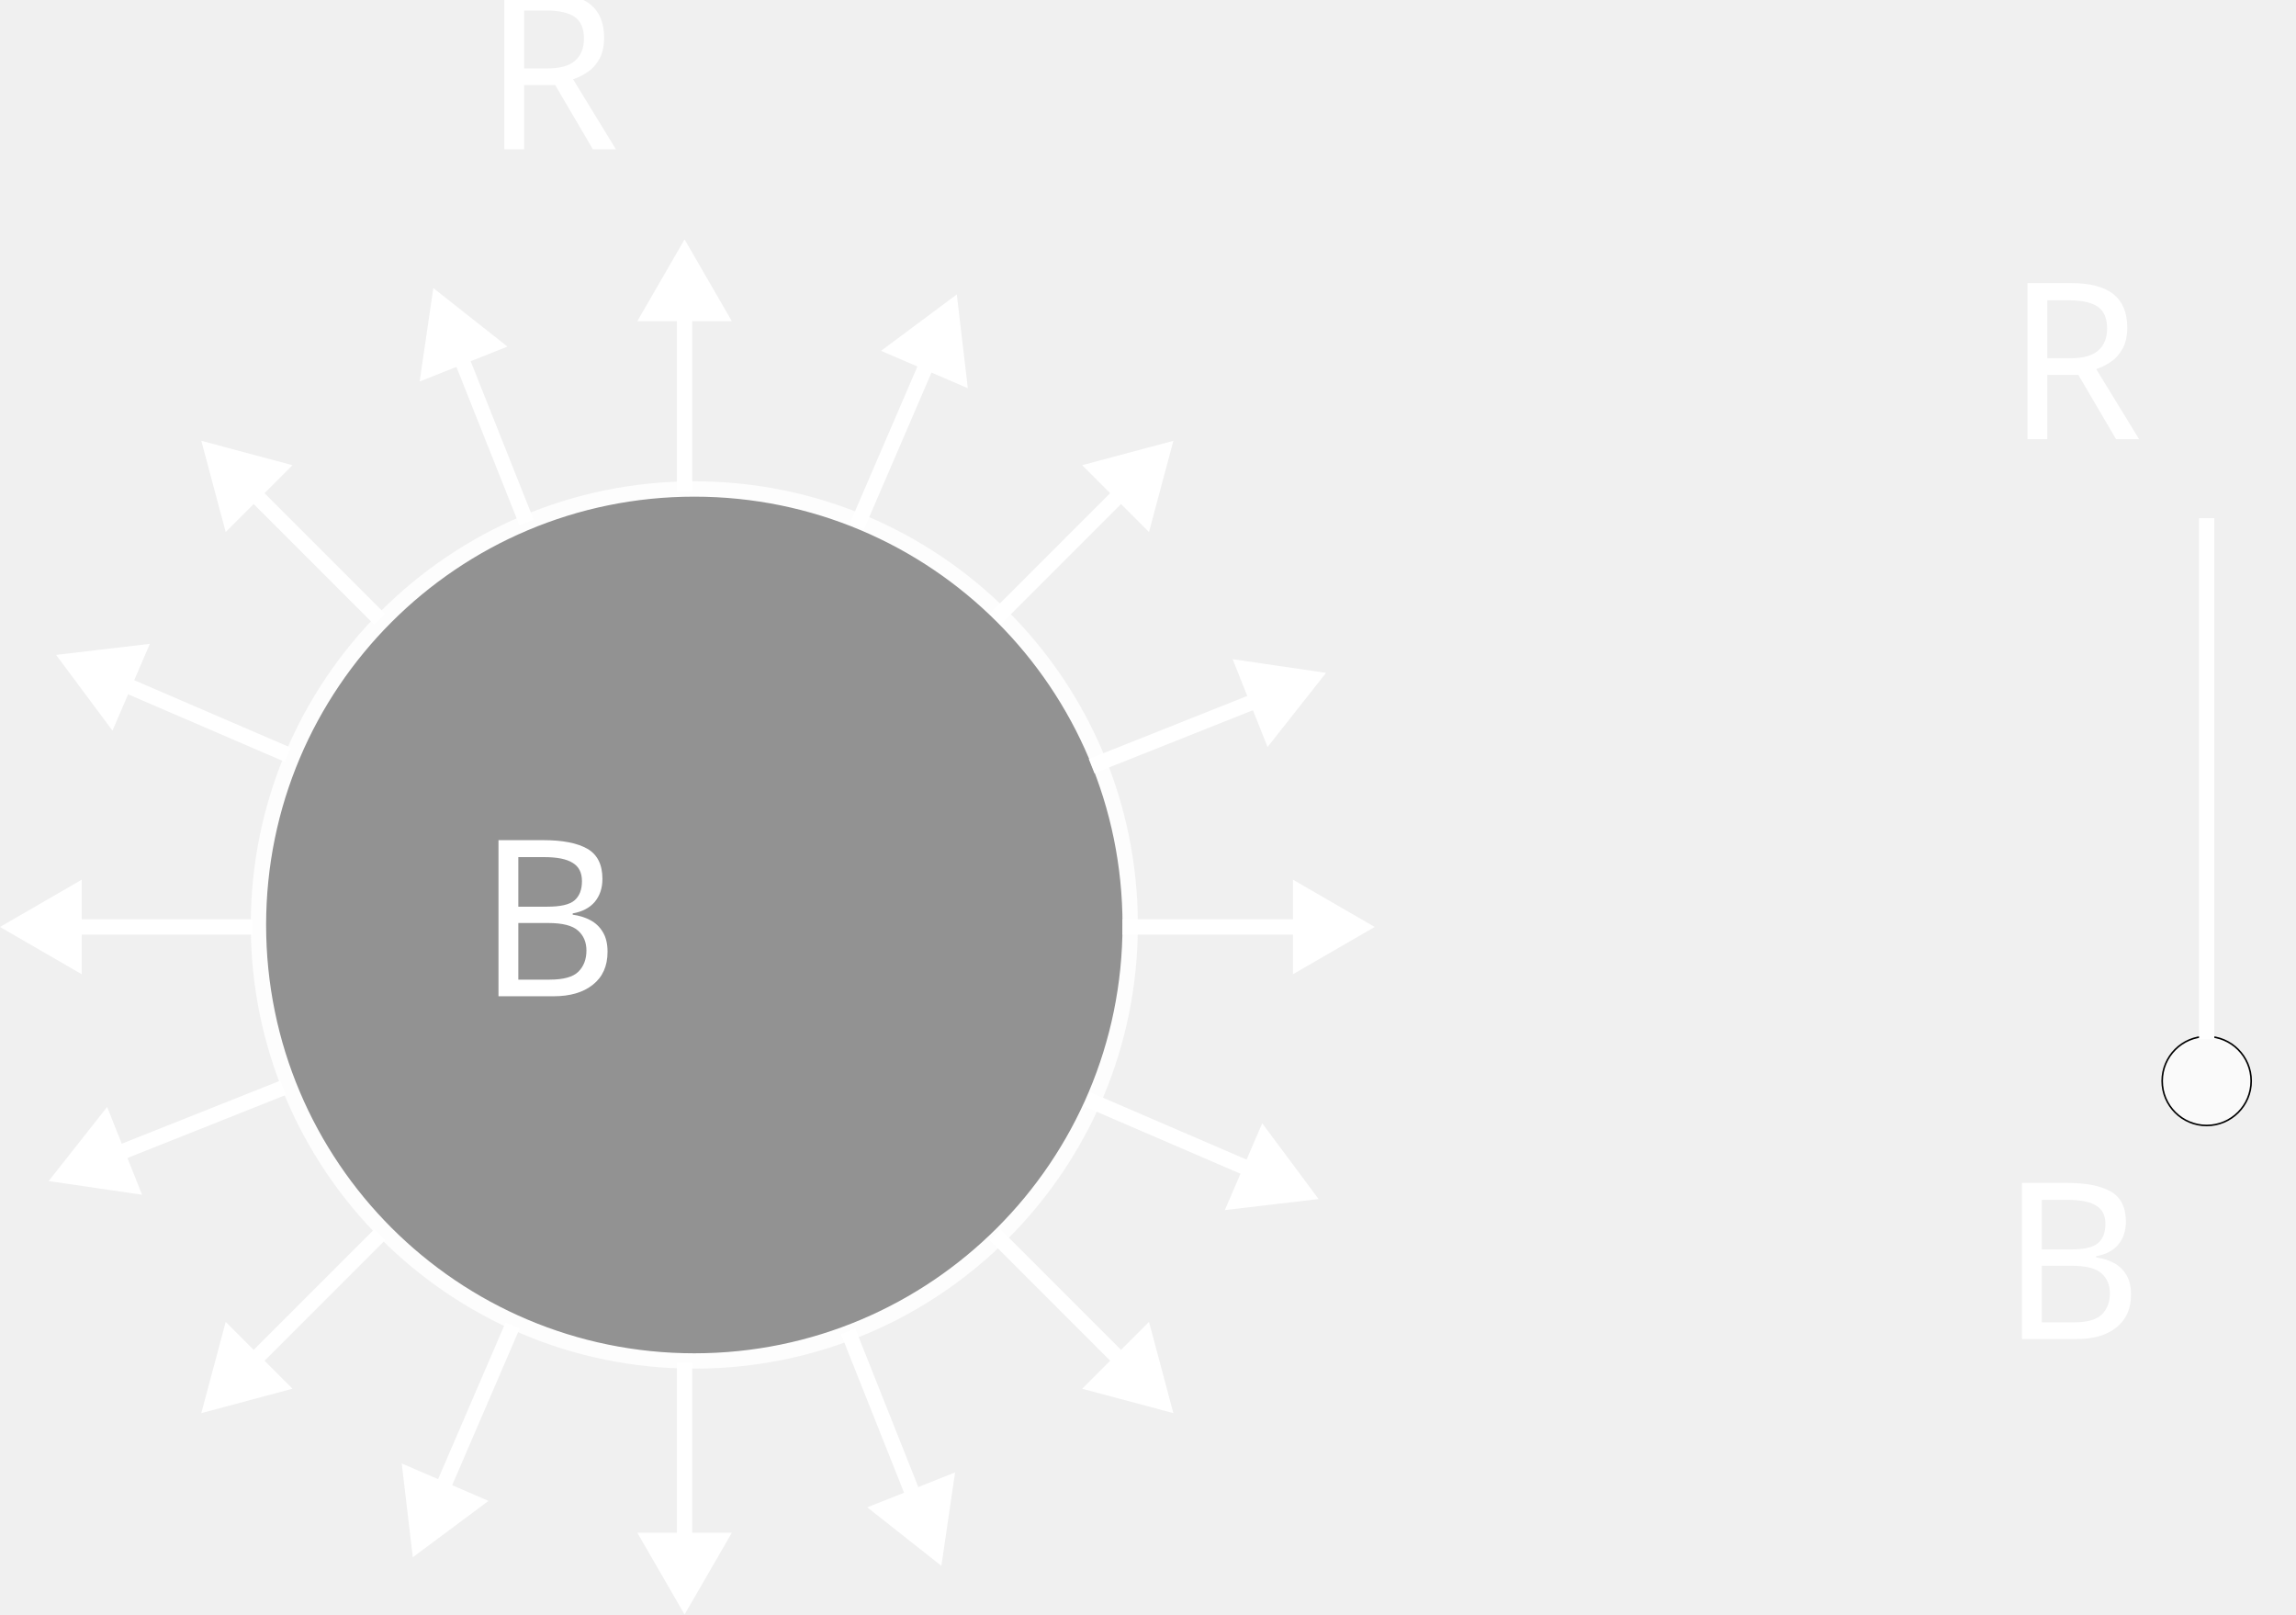
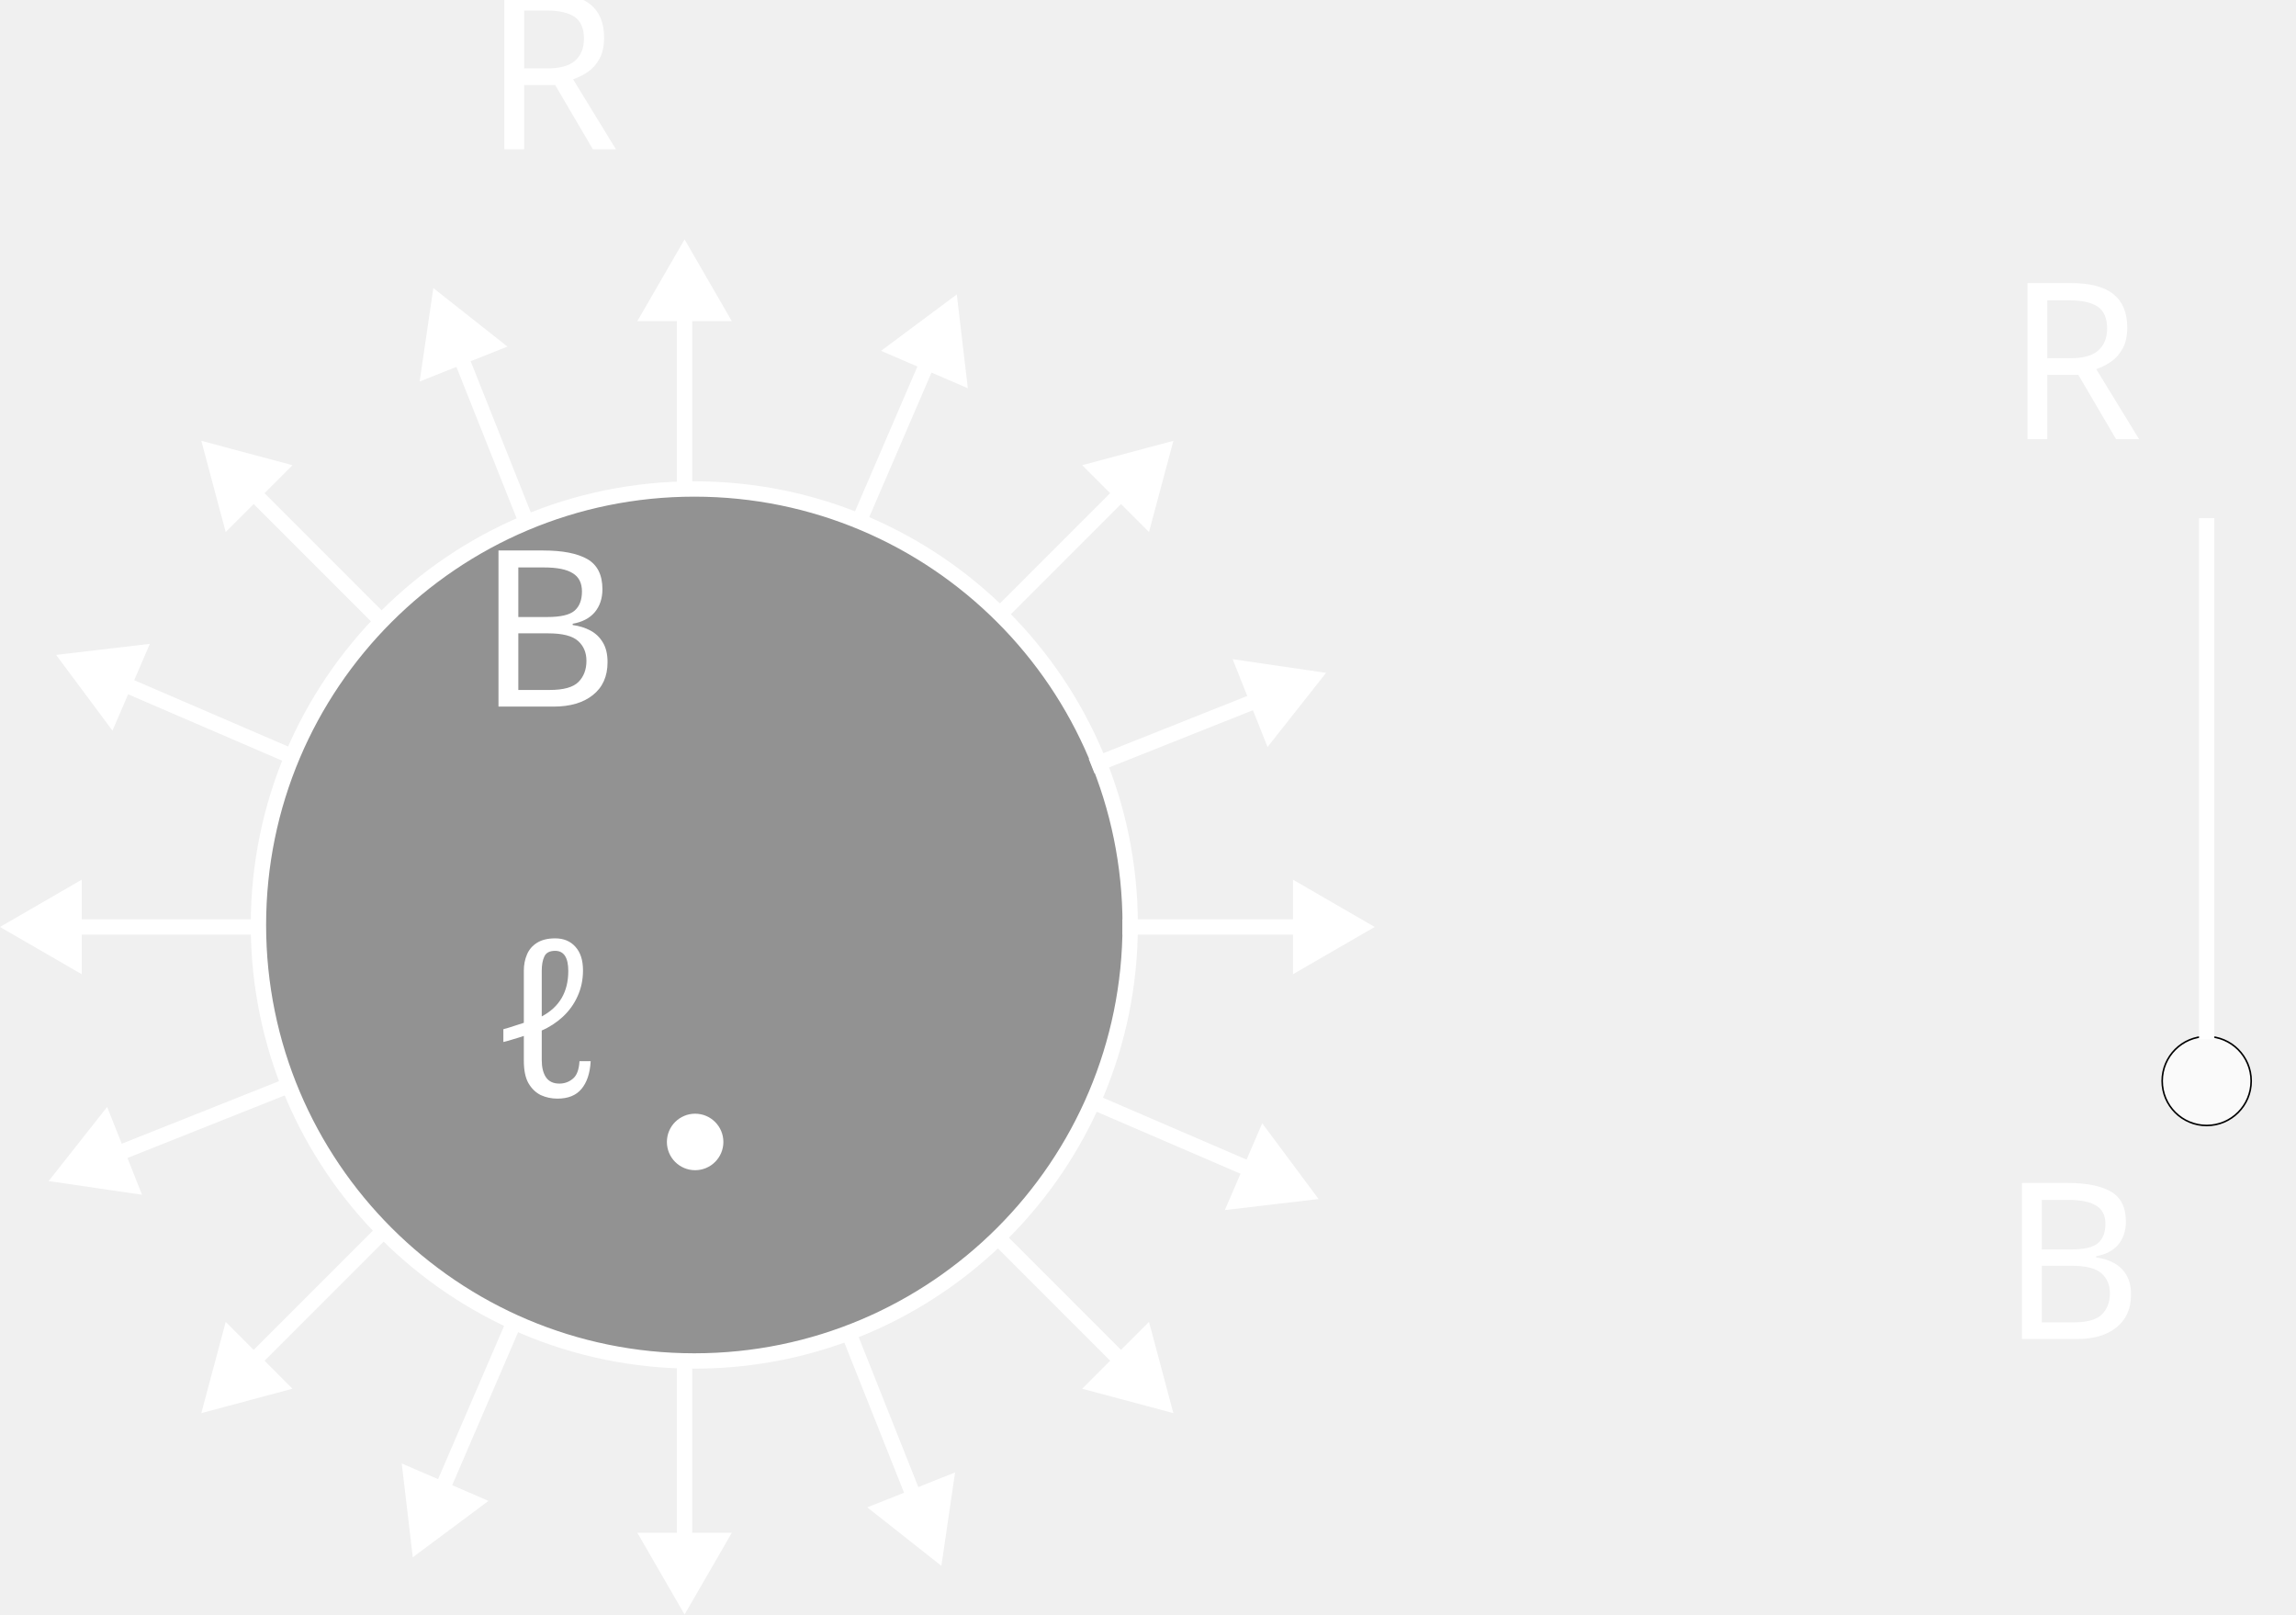
<svg xmlns="http://www.w3.org/2000/svg" width="112.178mm" height="78.859mm" viewBox="0 0 112.178 78.859" version="1.1" id="svg1">
  <defs id="defs1">
    <marker style="overflow:visible" id="Triangle" refX="0" refY="0" orient="auto-start-reverse" markerWidth="1" markerHeight="1" viewBox="0 0 1 1" preserveAspectRatio="xMidYMid">
      <path transform="scale(0.5)" style="fill:context-stroke;fill-rule:evenodd;stroke:context-stroke;stroke-width:1pt" d="M 5.77,0 -2.88,5 V -5 Z" id="path135" />
    </marker>
  </defs>
  <g id="layer1" transform="translate(-47.79308,-89.47112)">
-     <circle style="fill:#929292;fill-opacity:1;stroke:#fdfdfd;stroke-width:0.75;stroke-dasharray:none;stroke-dashoffset:0;stroke-opacity:1" id="path1" cx="81.716" cy="134.651" r="21.296" />
-     <text xml:space="preserve" style="font-size:10.679px;line-height:1.25;font-family:'CMU Serif';-inkscape-font-specification:'CMU Serif';text-align:center;text-anchor:middle;fill:#ffffff;fill-opacity:1;stroke-width:0.067" x="81.527" y="138.134" id="text1">
-       <tspan id="tspan1" style="fill:#ffffff;fill-opacity:1;stroke-width:0.067" x="81.527" y="138.134">B</tspan>
+     <circle style="fill:#929292;fill-opacity:1;stroke:#ffffff;stroke-width:0.75;stroke-dasharray:none;stroke-dashoffset:0;stroke-opacity:1" id="path1" cx="81.716" cy="134.651" r="21.296" />
+     <text xml:space="preserve" style="font-size:10.679px;line-height:1.25;font-family:'CMU Serif';-inkscape-font-specification:'CMU Serif';text-align:center;text-anchor:middle;fill:#ffffff;fill-opacity:1;stroke-width:0.067" x="81.527" y="123.982" id="text1">
+       <tspan id="tspan1" style="fill:#ffffff;fill-opacity:1;stroke-width:0.067" x="81.527" y="123.982">B</tspan>
    </text>
    <text xml:space="preserve" style="font-size:10.679px;line-height:1.25;font-family:'CMU Serif';-inkscape-font-specification:'CMU Serif';text-align:center;text-anchor:middle;fill:#ffffff;fill-opacity:1;stroke-width:0.067" x="81.663" y="96.766" id="text2">
      <tspan id="tspan2" style="fill:#ffffff;fill-opacity:1;stroke-width:0.067" x="81.663" y="96.766">R</tspan>
    </text>
    <path style="fill:#a0a0a0;fill-opacity:1;stroke:#ffffff;stroke-width:0.75;stroke-dasharray:none;stroke-dashoffset:0;stroke-opacity:1;marker-end:url(#Triangle)" d="m 81.24,113.49 v -9.662" id="path2" />
    <path style="fill:#a0a0a0;fill-opacity:1;stroke:#ffffff;stroke-width:0.75;stroke-dasharray:none;stroke-dashoffset:0;stroke-opacity:1;marker-end:url(#Triangle)" d="m 81.24,156.006 v 9.662" id="path3" />
    <path style="fill:#a0a0a0;fill-opacity:1;stroke:#ffffff;stroke-width:0.75;stroke-dasharray:none;stroke-dashoffset:0;stroke-opacity:1;marker-end:url(#Triangle)" d="m 102.633,134.748 h 9.662" id="path4" />
    <path style="fill:#a0a0a0;fill-opacity:1;stroke:#ffffff;stroke-width:0.75;stroke-dasharray:none;stroke-dashoffset:0;stroke-opacity:1;marker-end:url(#Triangle)" d="m 60.118,134.748 h -9.662" id="path5" />
    <path style="fill:#a0a0a0;fill-opacity:1;stroke:#ffffff;stroke-width:0.75;stroke-dasharray:none;stroke-dashoffset:0;stroke-opacity:1;marker-end:url(#Triangle)" d="m 96.407,119.717 6.832,-6.832" id="path6" />
    <path style="fill:#a0a0a0;fill-opacity:1;stroke:#ffffff;stroke-width:0.75;stroke-dasharray:none;stroke-dashoffset:0;stroke-opacity:1;marker-end:url(#Triangle)" d="m 66.344,149.779 -6.832,6.832" id="path7" />
    <path style="fill:#a0a0a0;fill-opacity:1;stroke:#ffffff;stroke-width:0.75;stroke-dasharray:none;stroke-dashoffset:0;stroke-opacity:1;marker-end:url(#Triangle)" d="m 96.407,149.779 6.832,6.832" id="path8" />
    <path style="fill:#a0a0a0;fill-opacity:1;stroke:#ffffff;stroke-width:0.75;stroke-dasharray:none;stroke-dashoffset:0;stroke-opacity:1;marker-end:url(#Triangle)" d="m 66.344,119.717 -6.832,-6.832" id="path9" />
    <path style="fill:#a0a0a0;fill-opacity:1;stroke:#ffffff;stroke-width:0.75;stroke-dasharray:none;stroke-dashoffset:0;stroke-opacity:1;marker-end:url(#Triangle)" d="m 89.663,115.172 3.823,-8.873" id="path10" />
    <path style="fill:#a0a0a0;fill-opacity:1;stroke:#ffffff;stroke-width:0.75;stroke-dasharray:none;stroke-dashoffset:0;stroke-opacity:1;marker-end:url(#Triangle)" d="m 72.838,154.216 -3.823,8.873" id="path11" />
    <path style="fill:#a0a0a0;fill-opacity:1;stroke:#ffffff;stroke-width:0.75;stroke-dasharray:none;stroke-dashoffset:0;stroke-opacity:1;marker-end:url(#Triangle)" d="m 100.898,143.16 8.873,3.823" id="path12" />
    <path style="fill:#a0a0a0;fill-opacity:1;stroke:#ffffff;stroke-width:0.75;stroke-dasharray:none;stroke-dashoffset:0;stroke-opacity:1;marker-end:url(#Triangle)" d="m 61.853,126.336 -8.873,-3.823" id="path13" />
    <path style="fill:#a0a0a0;fill-opacity:1;stroke:#ffffff;stroke-width:0.75;stroke-dasharray:none;stroke-dashoffset:0;stroke-opacity:1;marker-end:url(#Triangle)" d="m 101.128,126.892 8.978,-3.571" id="path14" />
    <path style="fill:#a0a0a0;fill-opacity:1;stroke:#ffffff;stroke-width:0.75;stroke-dasharray:none;stroke-dashoffset:0;stroke-opacity:1;marker-end:url(#Triangle)" d="m 61.623,142.604 -8.978,3.571" id="path15" />
    <path style="fill:#a0a0a0;fill-opacity:1;stroke:#ffffff;stroke-width:0.75;stroke-dasharray:none;stroke-dashoffset:0;stroke-opacity:1;marker-end:url(#Triangle)" d="m 89.232,154.501 3.571,8.978" id="path16" />
    <path style="fill:#a0a0a0;fill-opacity:1;stroke:#ffffff;stroke-width:0.75;stroke-dasharray:none;stroke-dashoffset:0;stroke-opacity:1;marker-end:url(#Triangle)" d="m 73.52,114.995 -3.571,-8.978" id="path17" />
    <circle style="fill:#fafafa;fill-opacity:1;stroke:#000000;stroke-width:0.077;stroke-dasharray:none;stroke-dashoffset:0;stroke-opacity:1" id="circle17" cx="155.607" cy="142.271" r="2.174" />
    <path style="fill:#ffffff;fill-opacity:1;stroke:#ffffff;stroke-width:0.75;stroke-dasharray:none;stroke-dashoffset:0;stroke-opacity:1" d="M 155.607,140.23 V 114.783" id="path18" />
    <text xml:space="preserve" style="font-size:10.679px;line-height:1.25;font-family:'CMU Serif';-inkscape-font-specification:'CMU Serif';text-align:center;text-anchor:middle;fill:#ffffff;fill-opacity:1;stroke-width:0.067" x="155.963" y="154.872" id="text18">
      <tspan id="tspan18" style="fill:#ffffff;fill-opacity:1;stroke-width:0.067" x="155.963" y="154.872">B</tspan>
    </text>
    <text xml:space="preserve" style="font-size:10.679px;line-height:1.25;font-family:'CMU Serif';-inkscape-font-specification:'CMU Serif';text-align:center;text-anchor:middle;fill:#ffffff;fill-opacity:1;stroke-width:0.067" x="156.084" y="110.918" id="text19">
      <tspan id="tspan19" style="fill:#ffffff;fill-opacity:1;stroke-width:0.067" x="156.084" y="110.918">R</tspan>
    </text>
+     <text xml:space="preserve" style="font-style:normal;font-variant:normal;font-weight:normal;font-stretch:normal;font-size:10.679px;line-height:1.25;font-family:'Apple SD Gothic Neo';-inkscape-font-specification:'Apple SD Gothic Neo';text-align:center;text-anchor:middle;fill:#ffffff;fill-opacity:1;stroke-width:0.067" x="81.527" y="143.02" id="text20">
+       <tspan style="font-style:normal;font-variant:normal;font-weight:normal;font-stretch:normal;font-family:'Apple SD Gothic Neo';-inkscape-font-specification:'Apple SD Gothic Neo';fill:#ffffff;fill-opacity:1;stroke-width:0.067" x="81.527" y="143.02" id="tspan21">ℓ</tspan>
+     </text>
+     <circle style="fill:#ffffff;fill-opacity:1;stroke:none;stroke-width:0.049;stroke-dasharray:none;stroke-dashoffset:0;stroke-opacity:1" id="circle22" cx="81.756" cy="145.249" r="1.38" />
  </g>
</svg>
